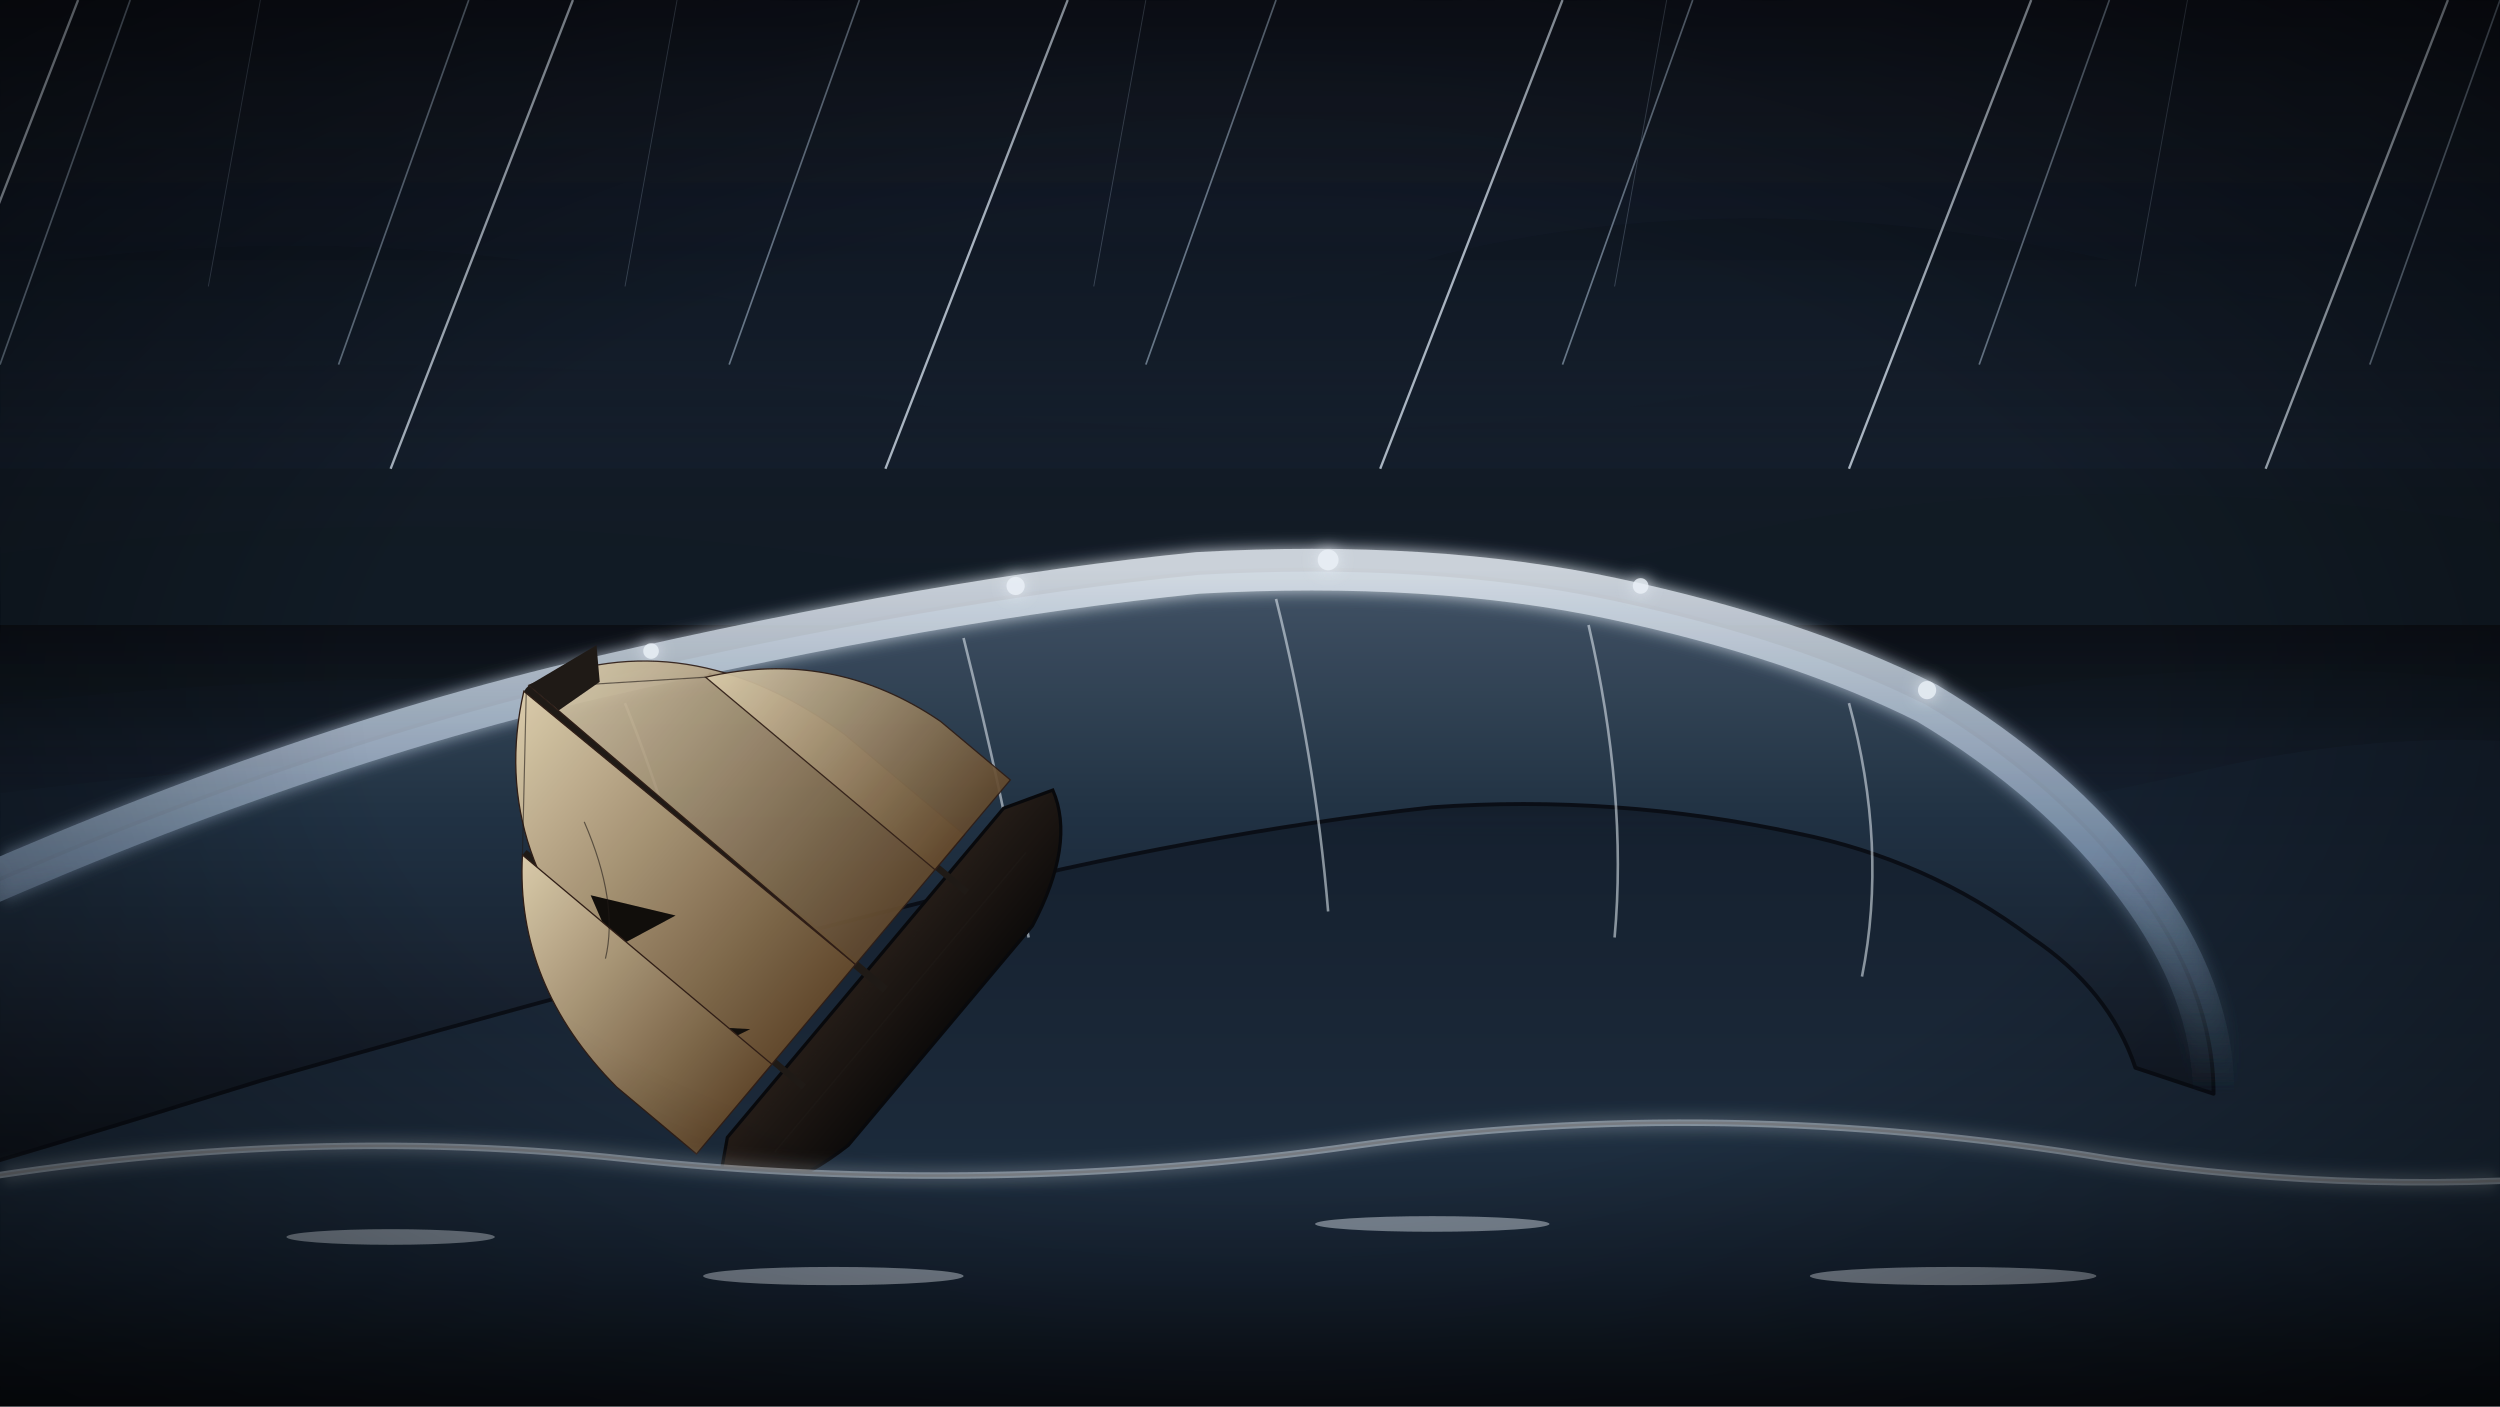
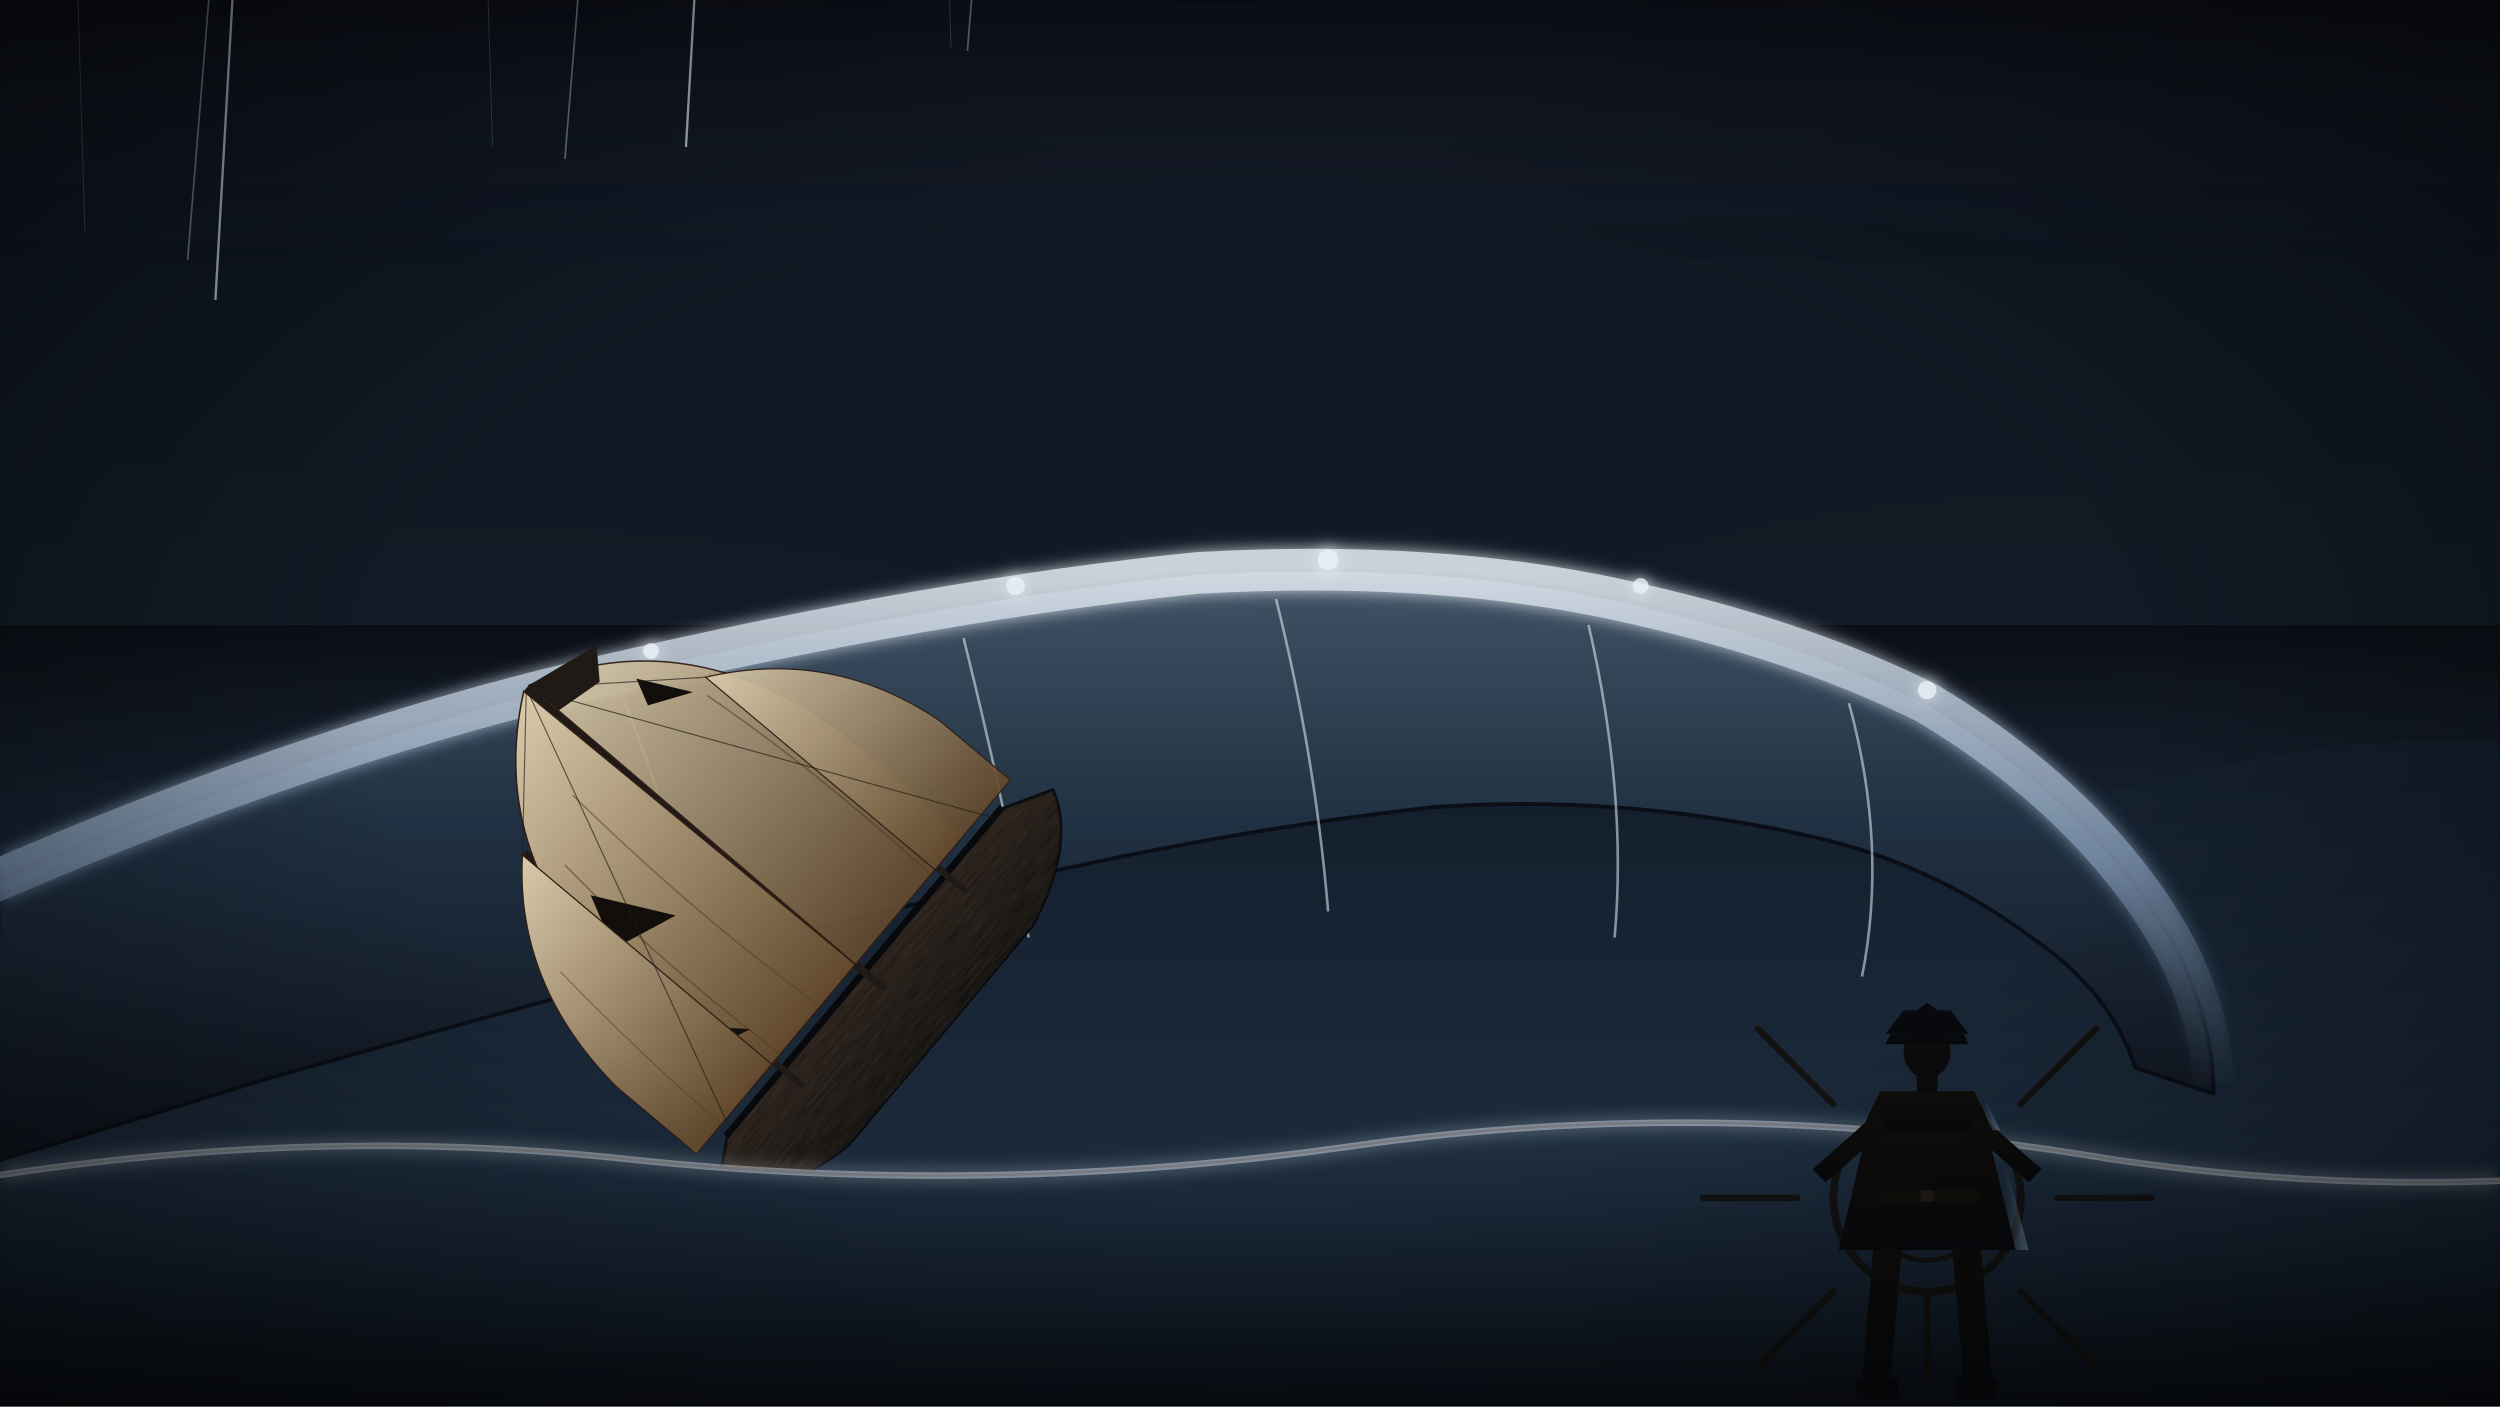
- <svg xmlns="http://www.w3.org/2000/svg" viewBox="0 0 1920 1080" preserveAspectRatio="xMidYMid slice" role="img" aria-label="Scene 03A — Storm at sea (WOW 1) — Disney-pro">
+ <svg xmlns="http://www.w3.org/2000/svg" viewBox="0 0 1920 1080" preserveAspectRatio="xMidYMid slice" role="img" aria-label="Scene 03A — Storm at sea (WOW 1) — Cartoon Saloon">
  <defs>
    <linearGradient id="s03_skyDeep" x1="0%" y1="0%" x2="0%" y2="100%">
      <stop offset="0%" stop-color="#060912" />
      <stop offset="55%" stop-color="#0E1A28" />
      <stop offset="100%" stop-color="#1B2C3E" />
    </linearGradient>
    <linearGradient id="s03_cloudFar" x1="0%" y1="0%" x2="0%" y2="100%">
      <stop offset="0%" stop-color="#070B14" stop-opacity="0.95" />
      <stop offset="100%" stop-color="#1B2C3E" stop-opacity="0" />
    </linearGradient>
-     <linearGradient id="s03_cloudMid" x1="0%" y1="0%" x2="0%" y2="100%">
-       <stop offset="0%" stop-color="#0B131F" stop-opacity="0.9" />
-       <stop offset="100%" stop-color="#1B2C3E" stop-opacity="0" />
-     </linearGradient>
    <linearGradient id="s03_cloudNear" x1="0%" y1="0%" x2="0%" y2="100%">
      <stop offset="0%" stop-color="#04060C" stop-opacity="0.95" />
      <stop offset="100%" stop-color="#0B131F" stop-opacity="0" />
    </linearGradient>
+     <radialGradient id="s03_flashC" cx="50%" cy="30%" r="80%">
+       <stop offset="0%" stop-color="#FFFFFF" stop-opacity="1" />
+       <stop offset="25%" stop-color="#D8E4F0" stop-opacity="0.85" />
+       <stop offset="100%" stop-color="#0B131F" stop-opacity="0" />
+     </radialGradient>
    <radialGradient id="s03_flashA" cx="22%" cy="28%" r="70%">
      <stop offset="0%" stop-color="#FFFFFF" stop-opacity="1" />
      <stop offset="30%" stop-color="#C8D8E8" stop-opacity="0.7" />
-       <stop offset="100%" stop-color="#0B131F" stop-opacity="0" />
-     </radialGradient>
-     <radialGradient id="s03_flashB" cx="78%" cy="22%" r="70%">
-       <stop offset="0%" stop-color="#FFFFFF" stop-opacity="1" />
-       <stop offset="30%" stop-color="#B8C8DC" stop-opacity="0.7" />
-       <stop offset="100%" stop-color="#0B131F" stop-opacity="0" />
-     </radialGradient>
-     <radialGradient id="s03_flashC" cx="50%" cy="30%" r="80%">
-       <stop offset="0%" stop-color="#FFFFFF" stop-opacity="1" />
-       <stop offset="25%" stop-color="#D8E4F0" stop-opacity="0.85" />
      <stop offset="100%" stop-color="#0B131F" stop-opacity="0" />
    </radialGradient>
    <linearGradient id="s03_waterDeep" x1="0%" y1="0%" x2="0%" y2="100%">
      <stop offset="0%" stop-color="#1B2C3E" />
      <stop offset="55%" stop-color="#0E1A28" />
      <stop offset="100%" stop-color="#04070D" />
    </linearGradient>
    <linearGradient id="s03_bigWave" x1="0%" y1="0%" x2="0%" y2="100%">
      <stop offset="0%" stop-color="#3D4F62" />
      <stop offset="40%" stop-color="#1B2C3E" />
      <stop offset="100%" stop-color="#070B14" />
    </linearGradient>
    <linearGradient id="s03_waveCrest" x1="0%" y1="0%" x2="0%" y2="100%">
      <stop offset="0%" stop-color="#EAF1F8" />
      <stop offset="55%" stop-color="#7B92AE" />
      <stop offset="100%" stop-color="#2C4357" stop-opacity="0" />
    </linearGradient>
    <linearGradient id="s03_hull" x1="0%" y1="0%" x2="0%" y2="100%">
      <stop offset="0%" stop-color="#1F1611" />
      <stop offset="100%" stop-color="#070504" />
    </linearGradient>
    <linearGradient id="s03_sail" x1="0%" y1="0%" x2="0%" y2="100%">
      <stop offset="0%" stop-color="#D8C9A8" />
      <stop offset="100%" stop-color="#5E4528" />
    </linearGradient>
+     <linearGradient id="s03_char" x1="0%" y1="0%" x2="0%" y2="100%">
+       <stop offset="0%" stop-color="#0A0805" />
+       <stop offset="100%" stop-color="#020306" />
+     </linearGradient>
+     <linearGradient id="s03_charRim" x1="100%" y1="0%" x2="0%" y2="0%">
+       <stop offset="0%" stop-color="#7B92AE" stop-opacity="0.55" />
+       <stop offset="50%" stop-color="#7B92AE" stop-opacity="0" />
+     </linearGradient>
+     <filter id="s03_woodGrain" x="0%" y="0%" width="100%" height="100%">
+       <feTurbulence type="fractalNoise" baseFrequency="0.04 0.4" numOctaves="3" seed="17" />
+       <feColorMatrix values="0 0 0 0 0.10  0 0 0 0 0.08  0 0 0 0 0.05  0 0 0 0.55 0" />
+       <feComposite in2="SourceGraphic" operator="in" />
+     </filter>
    <filter id="s03_painterly" x="-5%" y="-5%" width="110%" height="110%">
-       <feTurbulence type="fractalNoise" baseFrequency="0.012" numOctaves="3" seed="42" />
-       <feDisplacementMap in="SourceGraphic" scale="2.4" />
+       <feTurbulence type="fractalNoise" baseFrequency="0.008" numOctaves="3" seed="42" />
+       <feDisplacementMap in="SourceGraphic" scale="6" />
    </filter>
    <filter id="s03_bloom" x="-50%" y="-50%" width="200%" height="200%">
      <feGaussianBlur stdDeviation="6" />
      <feMerge>
        <feMergeNode />
        <feMergeNode in="SourceGraphic" />
      </feMerge>
    </filter>
-     <filter id="s03_bloomSoft" x="-100%" y="-100%" width="300%" height="300%">
-       <feGaussianBlur stdDeviation="20" />
-     </filter>
    <radialGradient id="s03_vig" cx="50%" cy="50%" r="78%">
      <stop offset="45%" stop-color="#000" stop-opacity="0" />
-       <stop offset="100%" stop-color="#000" stop-opacity="0.65" />
+       <stop offset="100%" stop-color="#000" stop-opacity="0.68" />
    </radialGradient>
  </defs>
  <rect width="1920" height="1080" fill="url(#s03_skyDeep)" />
  <rect width="1920" height="1080" fill="#000000" opacity="0">
-     <animate attributeName="opacity" values="0;0;0.14;0;0;0.12;0;0;0.16;0;0;0.10;0" keyTimes="0;0.075;0.082;0.10;0.345;0.352;0.385;0.605;0.612;0.66;0.835;0.842;0.875" dur="8s" repeatCount="indefinite" />
+     <animate attributeName="opacity" values="0;0;0.14;0;0;0.12;0;0;0.16;0" keyTimes="0;0.10;0.108;0.125;0.395;0.402;0.42;0.88;0.886;0.91" dur="8s" repeatCount="indefinite" />
  </rect>
  <g opacity="0.95">
-     <animateTransform attributeName="transform" type="translate" values="0 0; -22 0; -44 0; -22 0; 0 0" keyTimes="0;0.25;0.5;0.75;1" dur="8s" repeatCount="indefinite" calcMode="spline" keySplines="0.4 0 0.6 1;0.4 0 0.6 1;0.4 0 0.6 1;0.4 0 0.6 1" />
+     <animateTransform attributeName="transform" type="translate" values="0 0; -22 0; -44 0; -22 0; 0 0" keyTimes="0;0.25;0.5;0.75;1" dur="8s" repeatCount="indefinite" calcMode="spline" keySplines="0.42 0 0.58 1;0.42 0 0.58 1;0.42 0 0.58 1;0.42 0 0.58 1" />
    <path d="M -120,230 Q 220,150 540,225 Q 820,295 1110,195 Q 1380,130 1700,220 Q 1900,265 2040,195 L 2040,0 L -120,0 Z" fill="url(#s03_cloudFar)" />
    <path d="M -120,310 Q 320,250 700,310 Q 1040,360 1380,290 Q 1660,240 2040,300 L 2040,140 L -120,140 Z" fill="#0A1320" opacity="0.55" />
  </g>
  <g opacity="0.92">
-     <animateTransform attributeName="transform" type="translate" values="0 0; -55 2; -110 4; -55 2; 0 0" keyTimes="0;0.25;0.5;0.75;1" dur="8s" repeatCount="indefinite" calcMode="spline" keySplines="0.4 0 0.6 1;0.4 0 0.6 1;0.4 0 0.6 1;0.4 0 0.6 1" />
-     <path d="M -150,450 Q 260,370 660,430 Q 990,500 1330,410 Q 1640,340 2080,430 L 2080,200 L -150,200 Z" fill="url(#s03_cloudMid)" />
+     <animateTransform attributeName="transform" type="translate" values="0 0; -55 2; -110 4; -55 2; 0 0" keyTimes="0;0.25;0.5;0.75;1" dur="8s" repeatCount="indefinite" calcMode="spline" keySplines="0.42 0 0.58 1;0.42 0 0.58 1;0.42 0 0.58 1;0.42 0 0.58 1" />
+     <path d="M -150,450 Q 260,370 660,430 Q 990,500 1330,410 Q 1640,340 2080,430 L 2080,200 L -150,200 Z" fill="#0B131F" opacity="0.9" />
    <path d="M -150,560 Q 320,490 740,545 Q 1110,610 1500,535 Q 1820,485 2080,555 L 2080,360 L -150,360 Z" fill="#0C141F" opacity="0.78" />
  </g>
-   <g opacity="0.85">
-     <animateTransform attributeName="transform" type="translate" values="0 0; -90 6; -180 12; -90 6; 0 0" keyTimes="0;0.25;0.5;0.75;1" dur="8s" repeatCount="indefinite" calcMode="spline" keySplines="0.4 0 0.6 1;0.4 0 0.6 1;0.4 0 0.6 1;0.4 0 0.6 1" />
+   <g opacity="0.88">
+     <animateTransform attributeName="transform" type="translate" values="0 0; -90 6; -180 12; -90 6; 0 0" keyTimes="0;0.25;0.5;0.75;1" dur="8s" repeatCount="indefinite" calcMode="spline" keySplines="0.42 0 0.58 1;0.42 0 0.58 1;0.42 0 0.58 1;0.42 0 0.58 1" />
    <path d="M -200,640 Q 360,540 820,610 Q 1280,690 1700,590 Q 1920,540 2120,605 L 2120,480 L -200,480 Z" fill="url(#s03_cloudNear)" />
  </g>
  <rect width="1920" height="1080" fill="#FFFFFF" opacity="0">
-     <animate attributeName="opacity" values="0;0;0.85;0;0;0.7;0;0;0.95;0" keyTimes="0;0.099;0.103;0.114;0.394;0.398;0.41;0.881;0.885;0.9" dur="8s" repeatCount="indefinite" />
+     <animate attributeName="opacity" values="0;0;0.85;0;0;0.7;0;0;0.95;0" keyTimes="0;0.108;0.114;0.13;0.40;0.408;0.428;0.886;0.895;0.91" dur="8s" repeatCount="indefinite" />
  </rect>
  <rect width="1920" height="1080" fill="url(#s03_flashA)" opacity="0">
-     <animate attributeName="opacity" values="0;0;0.92;0.55;0.18;0" keyTimes="0;0.100;0.106;0.118;0.135;0.16" dur="8s" repeatCount="indefinite" calcMode="spline" keySplines="0.25 0.1 0.25 1;0.25 0.1 0.25 1;0.42 0 0.58 1;0.42 0 0.58 1;0.42 0 0.58 1" />
-   </rect>
-   <rect width="1920" height="1080" fill="url(#s03_flashB)" opacity="0">
-     <animate attributeName="opacity" values="0;0;0.85;0.5;0.16;0" keyTimes="0;0.395;0.402;0.418;0.44;0.47" dur="8s" repeatCount="indefinite" calcMode="spline" keySplines="0.25 0.1 0.25 1;0.25 0.1 0.25 1;0.42 0 0.58 1;0.42 0 0.58 1;0.42 0 0.58 1" />
+     <animate attributeName="opacity" values="0;0;0.92;0.55;0.18;0" keyTimes="0;0.110;0.118;0.13;0.15;0.18" dur="8s" repeatCount="indefinite" />
  </rect>
  <rect width="1920" height="1080" fill="url(#s03_flashC)" opacity="0">
-     <animate attributeName="opacity" values="0;0;1;0.7;0.3;0.08;0" keyTimes="0;0.879;0.886;0.905;0.93;0.96;0.99" dur="8s" repeatCount="indefinite" calcMode="spline" keySplines="0.25 0.1 0.25 1;0.25 0.1 0.25 1;0.42 0 0.58 1;0.42 0 0.58 1;0.42 0 0.58 1;0.42 0 0.58 1" />
+     <animate attributeName="opacity" values="0;0;1;0.7;0.3;0.08;0" keyTimes="0;0.886;0.896;0.915;0.94;0.97;1" dur="8s" repeatCount="indefinite" />
  </rect>
  <g stroke="#F0F5FA" stroke-width="3.2" fill="none" stroke-linejoin="round" stroke-linecap="round" filter="url(#s03_bloom)">
    <path d="M 360,0 L 332,160 L 408,212 L 358,348 L 432,408 L 380,572" opacity="0">
-       <animate attributeName="opacity" values="0;0;1;0.55;0.12;0" keyTimes="0;0.099;0.106;0.122;0.14;0.16" dur="8s" repeatCount="indefinite" />
+       <animate attributeName="opacity" values="0;0;1;0.55;0.12;0" keyTimes="0;0.108;0.116;0.132;0.15;0.17" dur="8s" repeatCount="indefinite" />
    </path>
    <path d="M 358,348 L 282,432 M 432,408 L 510,468 M 408,212 L 470,160" opacity="0">
-       <animate attributeName="opacity" values="0;0;1;0.4;0" keyTimes="0;0.099;0.106;0.122;0.15" dur="8s" repeatCount="indefinite" />
-     </path>
-     <path d="M 1480,0 L 1512,138 L 1448,200 L 1516,328 L 1428,414 L 1492,548" opacity="0">
-       <animate attributeName="opacity" values="0;0;1;0.5;0.1;0" keyTimes="0;0.394;0.402;0.418;0.44;0.47" dur="8s" repeatCount="indefinite" />
-     </path>
-     <path d="M 1516,328 L 1592,386 M 1448,200 L 1376,250 M 1428,414 L 1340,470" opacity="0">
-       <animate attributeName="opacity" values="0;0;1;0.35;0" keyTimes="0;0.394;0.402;0.418;0.45" dur="8s" repeatCount="indefinite" />
+       <animate attributeName="opacity" values="0;0;1;0.4;0" keyTimes="0;0.108;0.116;0.132;0.16" dur="8s" repeatCount="indefinite" />
    </path>
    <path d="M 940,0 L 968,140 L 906,202 L 982,338 L 920,448 L 992,588 L 938,728" opacity="0">
-       <animate attributeName="opacity" values="0;0;1;0.78;0.22;0.06;0" keyTimes="0;0.879;0.886;0.902;0.92;0.95;0.98;0.99" dur="8s" repeatCount="indefinite" />
-     </path>
-     <path d="M 982,338 L 1080,402 M 920,448 L 838,510 M 992,588 L 1100,648 M 906,202 L 854,142" opacity="0">
-       <animate attributeName="opacity" values="0;0;1;0.42;0" keyTimes="0;0.879;0.886;0.905;0.93" dur="8s" repeatCount="indefinite" />
-     </path>
-     <path d="M 1080,0 L 1100,145 L 1058,210 L 1112,330 L 1062,440" opacity="0">
-       <animate attributeName="opacity" values="0;0;0;0.85;0.3;0" keyTimes="0;0.879;0.905;0.915;0.94;0.97" dur="8s" repeatCount="indefinite" />
+       <animate attributeName="opacity" values="0;0;1;0.78;0.22;0.06;0" keyTimes="0;0.886;0.896;0.912;0.93;0.96;0.99;1" dur="8s" repeatCount="indefinite" />
+     </path>
+     <path d="M 982,338 L 1080,402 M 920,448 L 838,510 M 992,588 L 1100,648" opacity="0">
+       <animate attributeName="opacity" values="0;0;1;0.42;0" keyTimes="0;0.886;0.896;0.915;0.94" dur="8s" repeatCount="indefinite" />
    </path>
    <path d="M 1740,0 L 1770,118 L 1722,180 L 1762,302" opacity="0">
-       <animate attributeName="opacity" values="0;0;0.78;0.2;0" keyTimes="0;0.61;0.618;0.64;0.67" dur="8s" repeatCount="indefinite" />
+       <animate attributeName="opacity" values="0;0;0.78;0.2;0" keyTimes="0;0.40;0.41;0.43;0.46" dur="8s" repeatCount="indefinite" />
    </path>
  </g>
  <g>
    <animateTransform attributeName="transform" type="translate" values="0 -42; 0 -28; 0 -12; 0 4; 0 18" keyTimes="0;0.25;0.5;0.75;1" dur="8s" repeatCount="indefinite" calcMode="spline" keySplines="0.42 0 0.58 1;0.42 0 0.58 1;0.42 0 0.58 1;0.42 0 0.58 1" />
    <g>
-       <path d="M -100,720                Q 200,580 460,520                Q 720,460 920,440                Q 1100,430 1240,460                Q 1380,490 1480,540                Q 1580,600 1640,680                Q 1700,760 1700,840                L 1640,820                Q 1620,760 1560,720                Q 1480,660 1380,640                Q 1240,610 1100,620                Q 920,640 720,690                Q 480,750 200,830                Q 40,880 -100,920 Z" fill="url(#s03_bigWave)" stroke="#040810" stroke-width="3" stroke-linejoin="round" />
+       <path d="M -100,720 Q 200,580 460,520 Q 720,460 920,440 Q 1100,430 1240,460 Q 1380,490 1480,540 Q 1580,600 1640,680 Q 1700,760 1700,840 L 1640,820 Q 1620,760 1560,720 Q 1480,660 1380,640 Q 1240,610 1100,620 Q 920,640 720,690 Q 480,750 200,830 Q 40,880 -100,920 Z" fill="url(#s03_bigWave)" stroke="#040810" stroke-width="3" stroke-linejoin="round" />
      <path d="M -100,720 Q 200,580 460,520 Q 720,460 920,440 Q 1100,430 1240,460 Q 1380,490 1480,540 Q 1580,600 1640,680 Q 1700,760 1700,840" fill="none" stroke="url(#s03_waveCrest)" stroke-width="32" stroke-linecap="round" opacity="0.85" filter="url(#s03_bloom)" />
      <g stroke="#E6EEF6" stroke-width="2" opacity="0.55" fill="none">
        <path d="M 480,540 Q 520,640 540,740" />
        <path d="M 740,490 Q 770,610 790,720" />
        <path d="M 980,460 Q 1010,580 1020,700" />
        <path d="M 1220,480 Q 1250,610 1240,720" />
        <path d="M 1420,540 Q 1450,650 1430,750" />
      </g>
      <g fill="#EAF1F8" opacity="0.85" filter="url(#s03_bloom)">
        <circle cx="500" cy="500" r="6">
-           <animate attributeName="cy" values="500;450;405" dur="1.4s" repeatCount="indefinite" calcMode="spline" keyTimes="0;0.5;1" keySplines="0.25 0.46 0.45 0.94;0.55 0.06 0.68 0.19" />
+           <animate attributeName="cy" values="500;450;405" dur="1.4s" repeatCount="indefinite" />
          <animate attributeName="opacity" values="0.9;0.5;0" dur="1.4s" repeatCount="indefinite" />
        </circle>
        <circle cx="780" cy="450" r="7">
-           <animate attributeName="cy" values="450;385;330" dur="1.6s" repeatCount="indefinite" calcMode="spline" keyTimes="0;0.5;1" keySplines="0.25 0.46 0.45 0.94;0.55 0.06 0.68 0.19" />
+           <animate attributeName="cy" values="450;385;330" dur="1.6s" repeatCount="indefinite" />
          <animate attributeName="opacity" values="0.9;0.5;0" dur="1.6s" repeatCount="indefinite" />
        </circle>
        <circle cx="1020" cy="430" r="8">
-           <animate attributeName="cy" values="430;355;290" dur="1.5s" repeatCount="indefinite" calcMode="spline" keyTimes="0;0.5;1" keySplines="0.25 0.46 0.45 0.94;0.55 0.06 0.68 0.19" />
+           <animate attributeName="cy" values="430;355;290" dur="1.5s" repeatCount="indefinite" />
          <animate attributeName="opacity" values="0.9;0.5;0" dur="1.5s" repeatCount="indefinite" />
        </circle>
        <circle cx="1260" cy="450" r="6">
-           <animate attributeName="cy" values="450;385;330" dur="1.7s" repeatCount="indefinite" calcMode="spline" keyTimes="0;0.5;1" keySplines="0.25 0.46 0.45 0.94;0.55 0.06 0.68 0.19" />
+           <animate attributeName="cy" values="450;385;330" dur="1.7s" repeatCount="indefinite" />
          <animate attributeName="opacity" values="0.9;0.5;0" dur="1.7s" repeatCount="indefinite" />
        </circle>
        <circle cx="1480" cy="530" r="7">
-           <animate attributeName="cy" values="530;455;395" dur="1.45s" repeatCount="indefinite" calcMode="spline" keyTimes="0;0.5;1" keySplines="0.25 0.46 0.45 0.94;0.55 0.06 0.68 0.19" />
+           <animate attributeName="cy" values="530;455;395" dur="1.45s" repeatCount="indefinite" />
          <animate attributeName="opacity" values="0.9;0.5;0" dur="1.45s" repeatCount="indefinite" />
        </circle>
      </g>
    </g>
    <g transform="translate(680 760) rotate(-50)">
      <animateTransform attributeName="transform" type="rotate" values="-46;-54;-48;-56;-50;-46" keyTimes="0;0.2;0.4;0.6;0.8;1" dur="4s" repeatCount="indefinite" additive="sum" calcMode="spline" keySplines="0.42 0 0.58 1;0.42 0 0.58 1;0.42 0 0.58 1;0.42 0 0.58 1;0.42 0 0.58 1" />
      <path d="M -200,0 Q -180,40 -110,55 L 110,55 Q 180,40 200,0 L 165,-20 L -165,-20 Z" fill="url(#s03_hull)" stroke="#020306" stroke-width="2.5" />
-       <line x1="-160" y1="-10" x2="160" y2="-10" stroke="#1A1410" stroke-width="1" opacity="0.6" />
-       <line x1="-150" y1="15" x2="150" y2="15" stroke="#1A1410" stroke-width="1" opacity="0.6" />
+       <path d="M -200,0 Q -180,40 -110,55 L 110,55 Q 180,40 200,0 L 165,-20 L -165,-20 Z" fill="url(#s03_hull)" filter="url(#s03_woodGrain)" opacity="0.6" />
+       <line x1="-160" y1="-10" x2="160" y2="-10" stroke="#1A1410" stroke-width="1.2" opacity="0.6" />
+       <line x1="-150" y1="15" x2="150" y2="15" stroke="#1A1410" stroke-width="1.2" opacity="0.6" />
+       <line x1="-140" y1="35" x2="140" y2="35" stroke="#1A1410" stroke-width="1" opacity="0.55" />
+       <rect x="-165" y="-24" width="330" height="5" fill="#020306" />
      <rect x="-3" y="-360" width="6" height="360" fill="#1A1410" />
      <rect x="-100" y="-280" width="5" height="280" fill="#1A1410" />
      <rect x="95" y="-260" width="5" height="260" fill="#1A1410" />
      <g>
-         <path d="M -3,-360 Q -120,-300 -130,-150 L -130,-30 L 0,-30 Z" fill="url(#s03_sail)" stroke="#2A1810" stroke-width="1">
-           <animate attributeName="d" values="M -3,-360 Q -120,-300 -130,-150 L -130,-30 L 0,-30 Z;                     M -3,-360 Q -148,-308 -158,-150 L -148,-30 L 0,-30 Z;                     M -3,-360 Q -120,-300 -130,-150 L -130,-30 L 0,-30 Z" dur="1.8s" repeatCount="indefinite" calcMode="spline" keyTimes="0;0.5;1" keySplines="0.42 0 0.58 1;0.42 0 0.58 1" />
+         <path d="M -3,-360 Q -120,-300 -130,-150 L -130,-30 L 0,-30 Z" fill="url(#s03_sail)" stroke="#2A1810" stroke-width="1.2">
+           <animate attributeName="d" values="M -3,-360 Q -120,-300 -130,-150 L -130,-30 L 0,-30 Z;                     M -3,-360 Q -148,-308 -158,-150 L -148,-30 L 0,-30 Z;                     M -3,-360 Q -120,-300 -130,-150 L -130,-30 L 0,-30 Z" dur="1.8s" repeatCount="indefinite" />
        </path>
+         <path d="M -85,-250 Q -95,-150 -90,-30" fill="none" stroke="#4A3520" stroke-width="1.2" opacity="0.55" />
+         <path d="M -40,-280 Q -50,-150 -42,-30" fill="none" stroke="#4A3520" stroke-width="1.2" opacity="0.5" />
        <path d="M -90,-220 L -60,-160 L -110,-180 Z" fill="#0B0805" />
        <path d="M -120,-100 L -90,-60 L -135,-80 Z" fill="#0B0805" />
-         <path d="M 3,-360 Q 120,-300 130,-150 L 130,-30 L 0,-30 Z" fill="url(#s03_sail)" stroke="#2A1810" stroke-width="1" opacity="0.92">
-           <animate attributeName="d" values="M 3,-360 Q 120,-300 130,-150 L 130,-30 L 0,-30 Z;                     M 3,-360 Q 148,-310 158,-150 L 148,-30 L 0,-30 Z;                     M 3,-360 Q 120,-300 130,-150 L 130,-30 L 0,-30 Z" dur="1.8s" repeatCount="indefinite" calcMode="spline" keyTimes="0;0.5;1" keySplines="0.42 0 0.58 1;0.42 0 0.58 1" />
+         <path d="M 3,-360 Q 120,-300 130,-150 L 130,-30 L 0,-30 Z" fill="url(#s03_sail)" stroke="#2A1810" stroke-width="1.2" opacity="0.92">
+           <animate attributeName="d" values="M 3,-360 Q 120,-300 130,-150 L 130,-30 L 0,-30 Z;                     M 3,-360 Q 148,-310 158,-150 L 148,-30 L 0,-30 Z;                     M 3,-360 Q 120,-300 130,-150 L 130,-30 L 0,-30 Z" dur="1.8s" repeatCount="indefinite" />
        </path>
+         <path d="M 85,-250 Q 95,-150 90,-30" fill="none" stroke="#4A3520" stroke-width="1.2" opacity="0.55" />
+         <path d="M 60,-300 L 80,-260 L 50,-280 Z" fill="#0B0805" />
        <path d="M -100,-280 Q -180,-220 -190,-110 L -190,-30 L -100,-30 Z" fill="url(#s03_sail)" stroke="#2A1810" stroke-width="1" />
+         <path d="M -150,-200 Q -160,-100 -160,-30" fill="none" stroke="#4A3520" stroke-width="1" opacity="0.5" />
        <path d="M 95,-260 Q 175,-200 185,-100 L 185,-30 L 95,-30 Z" fill="url(#s03_sail)" stroke="#2A1810" stroke-width="1" opacity="0.92" />
-         <g>
-           <animateTransform attributeName="transform" type="rotate" values="0;0;0;0.9;-0.6;0.4;0;0;0;0.8;-0.5;0.3;0;0;0;1.0;-0.6;0.4;0" keyTimes="0;0.108;0.13;0.14;0.16;0.18;0.22;0.40;0.42;0.43;0.45;0.47;0.51;0.885;0.905;0.915;0.935;0.955;1" dur="8s" repeatCount="indefinite" additive="sum" />
-         </g>
-       </g>
-       <g stroke="#1A1410" stroke-width="0.9" opacity="0.6">
+       </g>
+       <g stroke="#1A1410" stroke-width="0.9" opacity="0.65">
        <line x1="0" y1="-360" x2="-100" y2="-280" />
        <line x1="0" y1="-360" x2="95" y2="-260" />
-         <path d="M -50,-260 Q -80,-200 -120,-180" fill="none" />
+         <line x1="0" y1="-360" x2="-160" y2="-20" />
+         <line x1="0" y1="-360" x2="155" y2="-20" />
      </g>
      <path d="M 3,-360 L 60,-340 L 40,-320 L 3,-330 Z" fill="#1A1410">
-         <animateTransform attributeName="transform" type="skewX" values="0;28;-8;22;0" keyTimes="0;0.25;0.5;0.75;1" dur="0.9s" repeatCount="indefinite" calcMode="spline" keySplines="0.42 0 0.58 1;0.42 0 0.58 1;0.42 0 0.58 1;0.42 0 0.58 1" />
+         <animateTransform attributeName="transform" type="skewX" values="0;28;-8;22;0" keyTimes="0;0.25;0.5;0.75;1" dur="0.9s" repeatCount="indefinite" />
      </path>
    </g>
-     <path d="M -100,920              Q 200,860 480,890              Q 760,920 1040,880              Q 1320,840 1620,890              Q 1820,920 2020,900              L 2020,1080 L -100,1080 Z" fill="url(#s03_waterDeep)" stroke="#020306" stroke-width="2" />
+     <path d="M -100,920 Q 200,860 480,890 Q 760,920 1040,880 Q 1320,840 1620,890 Q 1820,920 2020,900 L 2020,1080 L -100,1080 Z" fill="url(#s03_waterDeep)" stroke="#020306" stroke-width="2" />
    <path d="M -100,920 Q 200,860 480,890 Q 760,920 1040,880 Q 1320,840 1620,890 Q 1820,920 2020,900" fill="none" stroke="#E6EEF6" stroke-width="5" opacity="0.5" filter="url(#s03_bloom)" />
-     <g fill="#E6EEF6" opacity="0.45">
-       <ellipse cx="300" cy="950" rx="80" ry="6" />
-       <ellipse cx="640" cy="980" rx="100" ry="7" />
-       <ellipse cx="1100" cy="940" rx="90" ry="6" />
-       <ellipse cx="1500" cy="980" rx="110" ry="7" />
+     <g transform="translate(1480 880)">
+       <animateTransform attributeName="transform" type="translate" values="1480 880;1486 874;1480 880;1474 878;1480 880" keyTimes="0;0.25;0.5;0.75;1" dur="4s" repeatCount="indefinite" calcMode="spline" keySplines="0.42 0 0.58 1;0.42 0 0.58 1;0.42 0 0.58 1;0.42 0 0.58 1" />
+       <g opacity="0.85">
+         <circle cx="0" cy="40" r="72" fill="none" stroke="#0A0805" stroke-width="6" />
+         <circle cx="0" cy="40" r="48" fill="none" stroke="#0A0805" stroke-width="4" />
+         <circle cx="0" cy="40" r="12" fill="#0A0805" />
+         <g stroke="#0A0805" stroke-width="5" stroke-linecap="round">
+           <line x1="0" y1="-32" x2="0" y2="-100" />
+           <line x1="0" y1="112" x2="0" y2="180" />
+           <line x1="-100" y1="40" x2="-172" y2="40" />
+           <line x1="100" y1="40" x2="172" y2="40" />
+           <line x1="-72" y1="-32" x2="-130" y2="-90" />
+           <line x1="72" y1="-32" x2="130" y2="-90" />
+           <line x1="-72" y1="112" x2="-130" y2="170" />
+           <line x1="72" y1="112" x2="130" y2="170" />
+         </g>
+       </g>
+       <path d="M -38,40 L -50,180 L -28,180 L -16,40 Z" fill="url(#s03_char)" />
+       <path d="M 16,40 L 28,180 L 50,180 L 38,40 Z" fill="url(#s03_char)" />
+       <path d="M -54,178 L -22,178 L -22,194 L -54,194 Z" fill="#020306" />
+       <path d="M 22,178 L 54,178 L 54,194 L 22,194 Z" fill="#020306" />
+       <path d="M -42,-30 L -68,80 L 68,80 L 42,-30 Z" fill="url(#s03_char)">
+         <animate attributeName="d" values="M -42,-30 L -68,80 L 68,80 L 42,-30 Z;                   M -42,-30 L -82,90 L 78,80 L 42,-30 Z;                   M -42,-30 L -68,80 L 68,80 L 42,-30 Z" dur="1.5s" repeatCount="indefinite" />
+       </path>
+       <rect x="-40" y="34" width="80" height="9" fill="#0A0805" />
+       <rect x="-5" y="34" width="10" height="9" fill="#1A1410" />
+       <path d="M -42,-30 L -50,-12 L 50,-12 L 42,-30 L 36,-42 L -36,-42 Z" fill="url(#s03_char)" />
+       <path d="M -38,-26 L -88,18 L -78,28 L -32,-12 Z" fill="url(#s03_char)" />
+       <path d="M 38,-26 L 88,18 L 78,28 L 32,-12 Z" fill="url(#s03_char)" />
+       <rect x="-8" y="-56" width="16" height="14" fill="url(#s03_char)" />
+       <ellipse cx="0" cy="-72" rx="18" ry="20" fill="url(#s03_char)" />
+       <path d="M -28,-86 L 28,-86 L 32,-78 L -32,-78 Z" fill="#020306" />
+       <path d="M -32,-86 L 32,-86 L 18,-104 L -18,-104 Z" fill="#020306" />
+       <path d="M -24,-92 L 0,-110 L 24,-92 Z" fill="#020306" />
+       <path d="M 42,-30 L 68,80 L 78,80 L 50,-26 Z" fill="url(#s03_charRim)" />
+       <path d="M 32,-50 L 50,-12 L 56,-12 L 38,-50 Z" fill="url(#s03_charRim)" />
    </g>
  </g>
-   <g stroke="#8FA3B8" stroke-width="0.7" opacity="0.32">
-     <line x1="200" y1="0" x2="160" y2="220">
+   <g stroke="#8FA3B8" stroke-width="0.7" opacity="0.34" transform="rotate(-12 960 540)">
+     <line x1="200" y1="-220" x2="160" y2="0">
      <animate attributeName="y1" values="-220;0;-220" dur="1.2s" repeatCount="indefinite" />
      <animate attributeName="y2" values="0;220;0" dur="1.2s" repeatCount="indefinite" />
    </line>
-     <line x1="520" y1="0" x2="480" y2="220">
+     <line x1="520" y1="-220" x2="480" y2="0">
      <animate attributeName="y1" values="-220;0;-220" dur="1.25s" repeatCount="indefinite" />
      <animate attributeName="y2" values="0;220;0" dur="1.25s" repeatCount="indefinite" />
    </line>
-     <line x1="880" y1="0" x2="840" y2="220">
+     <line x1="880" y1="-220" x2="840" y2="0">
      <animate attributeName="y1" values="-220;0;-220" dur="1.18s" repeatCount="indefinite" />
      <animate attributeName="y2" values="0;220;0" dur="1.18s" repeatCount="indefinite" />
    </line>
-     <line x1="1280" y1="0" x2="1240" y2="220">
+     <line x1="1280" y1="-220" x2="1240" y2="0">
      <animate attributeName="y1" values="-220;0;-220" dur="1.22s" repeatCount="indefinite" />
      <animate attributeName="y2" values="0;220;0" dur="1.22s" repeatCount="indefinite" />
    </line>
-     <line x1="1680" y1="0" x2="1640" y2="220">
+     <line x1="1680" y1="-220" x2="1640" y2="0">
      <animate attributeName="y1" values="-220;0;-220" dur="1.2s" repeatCount="indefinite" />
      <animate attributeName="y2" values="0;220;0" dur="1.2s" repeatCount="indefinite" />
    </line>
  </g>
-   <g stroke="#9CB0C4" stroke-width="1.3" opacity="0.6">
-     <line x1="100" y1="0" x2="0" y2="280">
+   <g stroke="#9CB0C4" stroke-width="1.3" opacity="0.6" transform="rotate(-15 960 540)">
+     <line x1="100" y1="-280" x2="0" y2="0">
      <animate attributeName="y1" values="-280;0;-280" dur="0.62s" repeatCount="indefinite" />
      <animate attributeName="y2" values="0;280;0" dur="0.62s" repeatCount="indefinite" />
    </line>
-     <line x1="360" y1="0" x2="260" y2="280">
+     <line x1="360" y1="-280" x2="260" y2="0">
      <animate attributeName="y1" values="-280;0;-280" dur="0.64s" repeatCount="indefinite" />
      <animate attributeName="y2" values="0;280;0" dur="0.64s" repeatCount="indefinite" />
    </line>
-     <line x1="660" y1="0" x2="560" y2="280">
+     <line x1="660" y1="-280" x2="560" y2="0">
      <animate attributeName="y1" values="-280;0;-280" dur="0.6s" repeatCount="indefinite" />
      <animate attributeName="y2" values="0;280;0" dur="0.6s" repeatCount="indefinite" />
    </line>
-     <line x1="980" y1="0" x2="880" y2="280">
+     <line x1="980" y1="-280" x2="880" y2="0">
      <animate attributeName="y1" values="-280;0;-280" dur="0.6s" repeatCount="indefinite" />
      <animate attributeName="y2" values="0;280;0" dur="0.6s" repeatCount="indefinite" />
    </line>
-     <line x1="1300" y1="0" x2="1200" y2="280">
+     <line x1="1300" y1="-280" x2="1200" y2="0">
      <animate attributeName="y1" values="-280;0;-280" dur="0.63s" repeatCount="indefinite" />
      <animate attributeName="y2" values="0;280;0" dur="0.63s" repeatCount="indefinite" />
    </line>
-     <line x1="1620" y1="0" x2="1520" y2="280">
+     <line x1="1620" y1="-280" x2="1520" y2="0">
      <animate attributeName="y1" values="-280;0;-280" dur="0.6s" repeatCount="indefinite" />
      <animate attributeName="y2" values="0;280;0" dur="0.6s" repeatCount="indefinite" />
    </line>
-     <line x1="1920" y1="0" x2="1820" y2="280">
-       <animate attributeName="y1" values="-280;0;-280" dur="0.6s" repeatCount="indefinite" />
-       <animate attributeName="y2" values="0;280;0" dur="0.6s" repeatCount="indefinite" />
-     </line>
-   </g>
-   <g stroke="#D2DEEA" stroke-width="1.8" opacity="0.78">
-     <line x1="60" y1="0" x2="-80" y2="360">
+   </g>
+   <g stroke="#D2DEEA" stroke-width="1.8" opacity="0.78" transform="rotate(-18 960 540)">
+     <line x1="60" y1="-360" x2="-80" y2="0">
      <animate attributeName="y1" values="-360;0;-360" dur="0.38s" repeatCount="indefinite" />
      <animate attributeName="y2" values="0;360;0" dur="0.38s" repeatCount="indefinite" />
    </line>
-     <line x1="440" y1="0" x2="300" y2="360">
+     <line x1="440" y1="-360" x2="300" y2="0">
      <animate attributeName="y1" values="-360;0;-360" dur="0.4s" repeatCount="indefinite" />
      <animate attributeName="y2" values="0;360;0" dur="0.4s" repeatCount="indefinite" />
    </line>
-     <line x1="820" y1="0" x2="680" y2="360">
+     <line x1="820" y1="-360" x2="680" y2="0">
      <animate attributeName="y1" values="-360;0;-360" dur="0.36s" repeatCount="indefinite" />
      <animate attributeName="y2" values="0;360;0" dur="0.36s" repeatCount="indefinite" />
    </line>
-     <line x1="1200" y1="0" x2="1060" y2="360">
+     <line x1="1200" y1="-360" x2="1060" y2="0">
      <animate attributeName="y1" values="-360;0;-360" dur="0.4s" repeatCount="indefinite" />
      <animate attributeName="y2" values="0;360;0" dur="0.4s" repeatCount="indefinite" />
    </line>
-     <line x1="1560" y1="0" x2="1420" y2="360">
+     <line x1="1560" y1="-360" x2="1420" y2="0">
      <animate attributeName="y1" values="-360;0;-360" dur="0.38s" repeatCount="indefinite" />
      <animate attributeName="y2" values="0;360;0" dur="0.38s" repeatCount="indefinite" />
-     </line>
-     <line x1="1880" y1="0" x2="1740" y2="360">
-       <animate attributeName="y1" values="-360;0;-360" dur="0.4s" repeatCount="indefinite" />
-       <animate attributeName="y2" values="0;360;0" dur="0.4s" repeatCount="indefinite" />
    </line>
  </g>
  <rect width="1920" height="1080" fill="#FFFFFF" opacity="0.025" filter="url(#s03_painterly)" pointer-events="none" />
  <rect width="1920" height="1080" fill="url(#s03_vig)" pointer-events="none" />
</svg>
